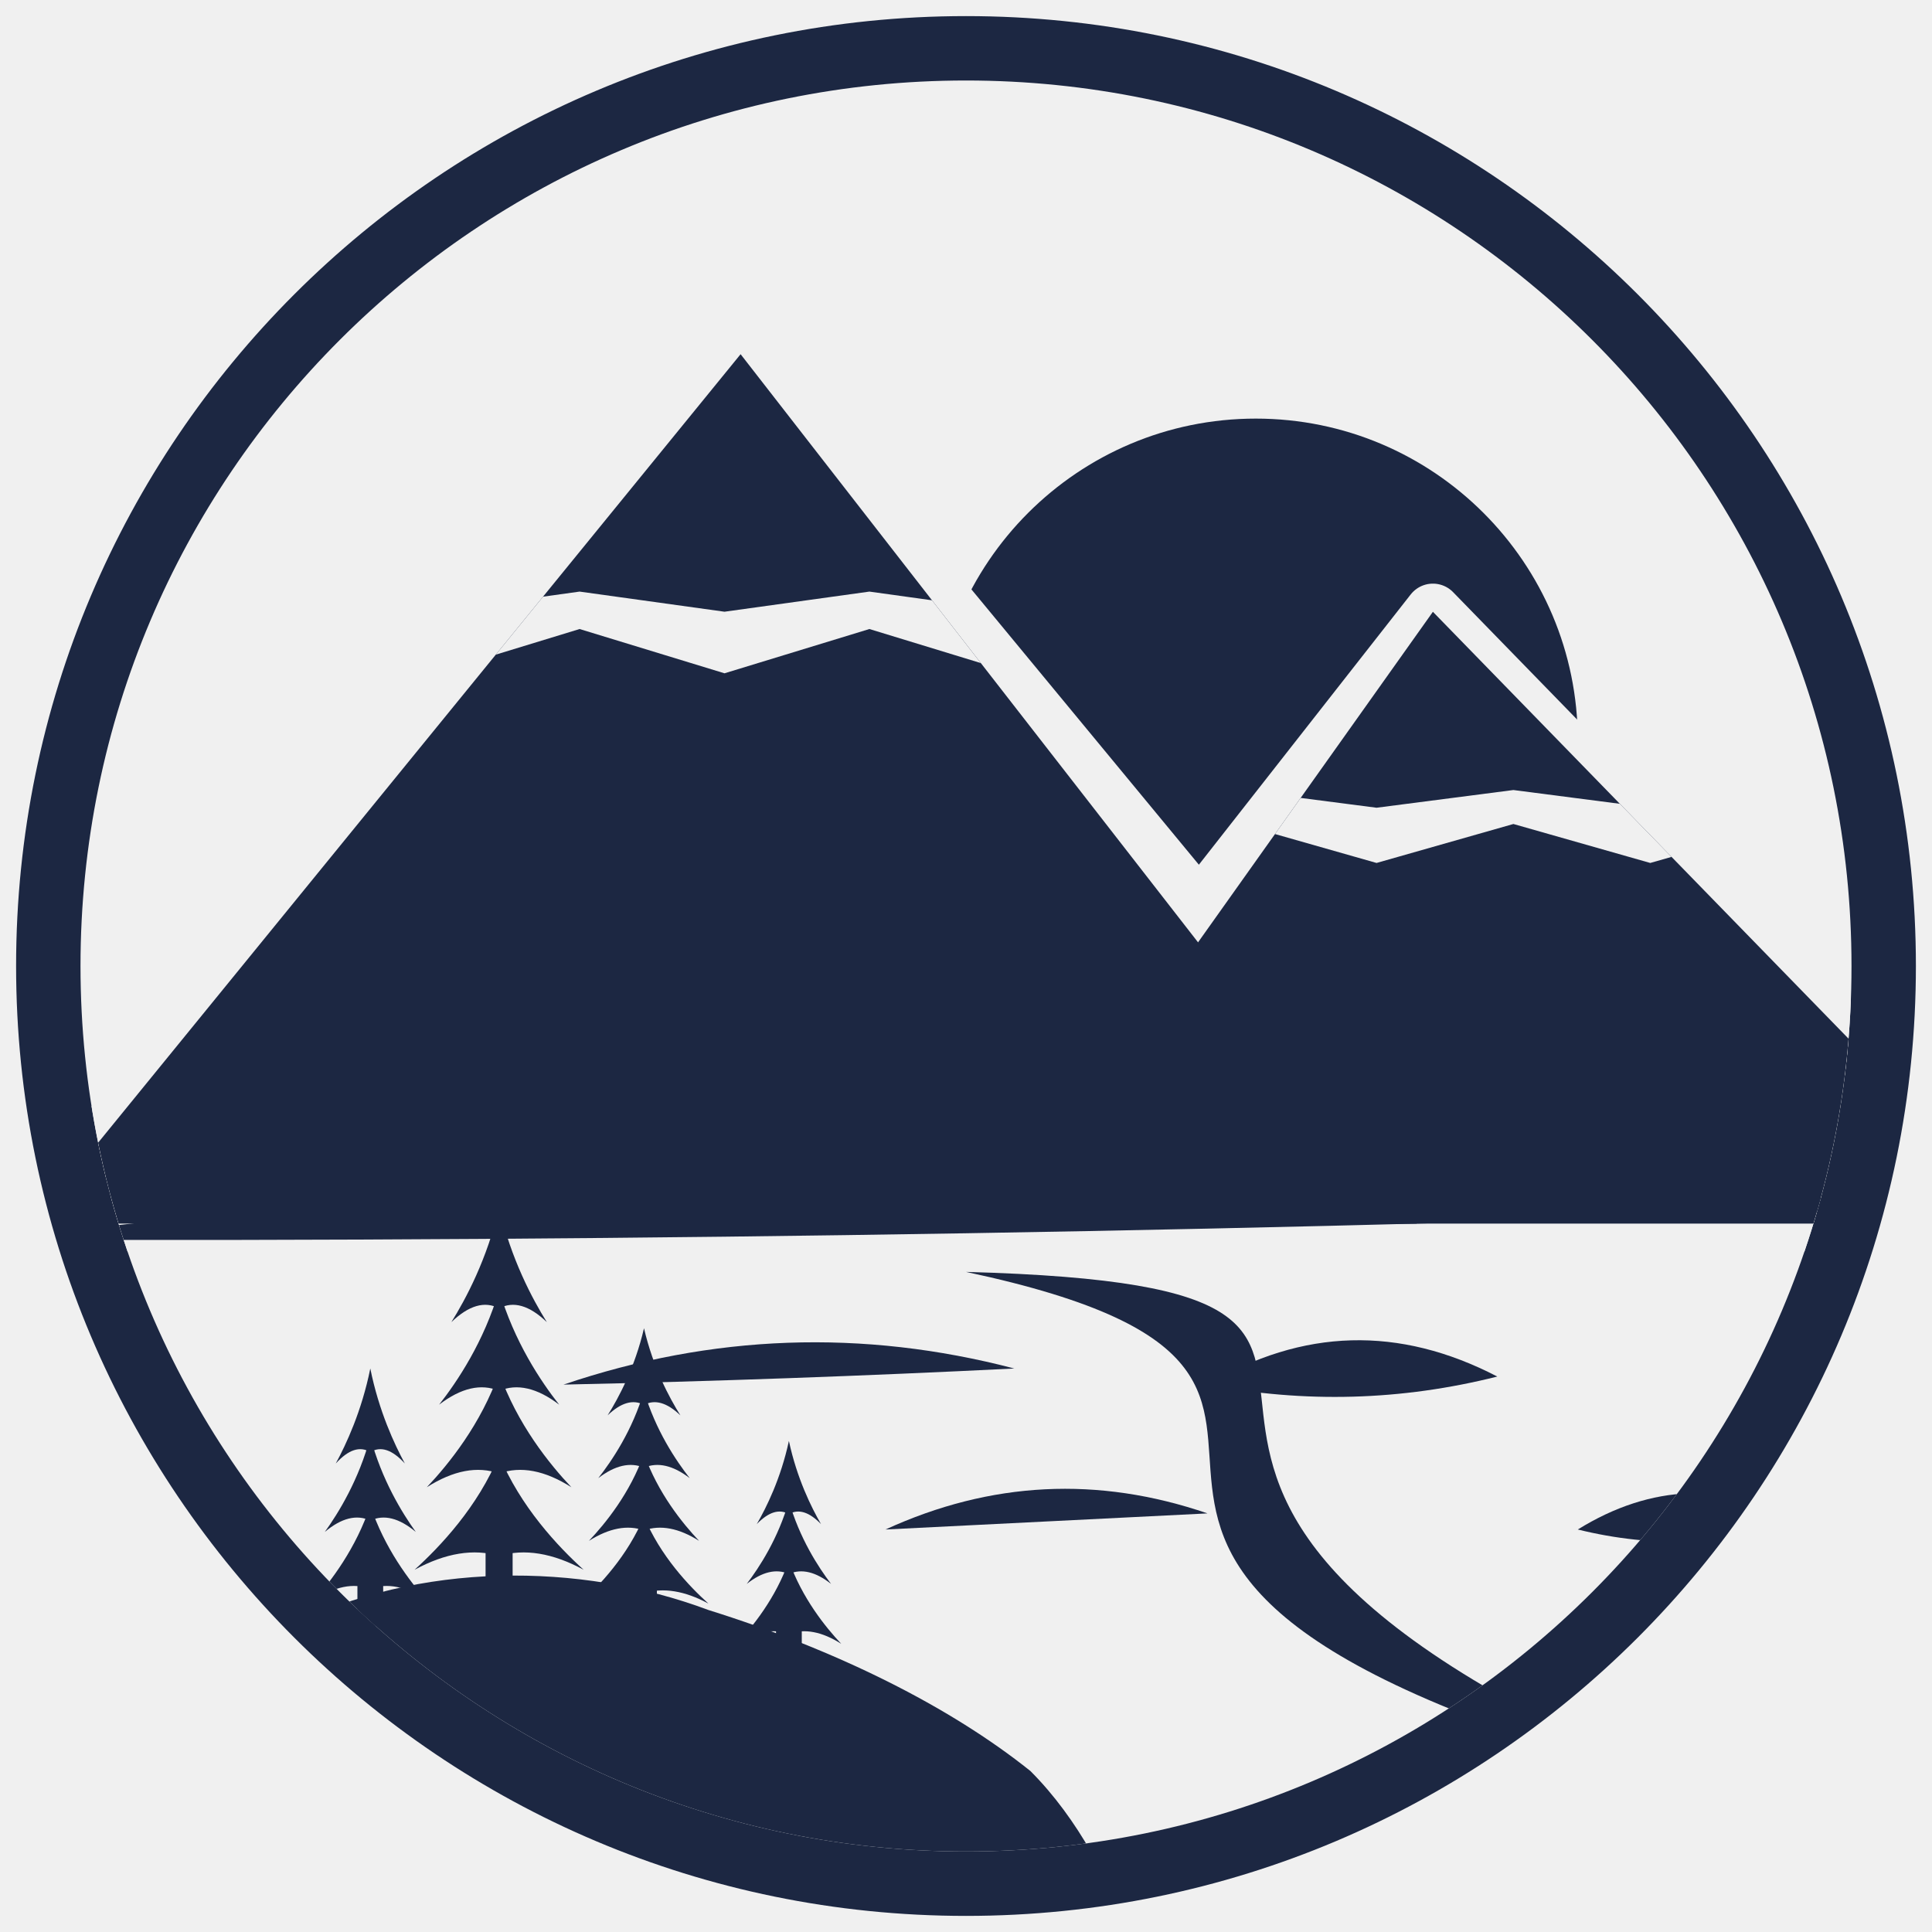
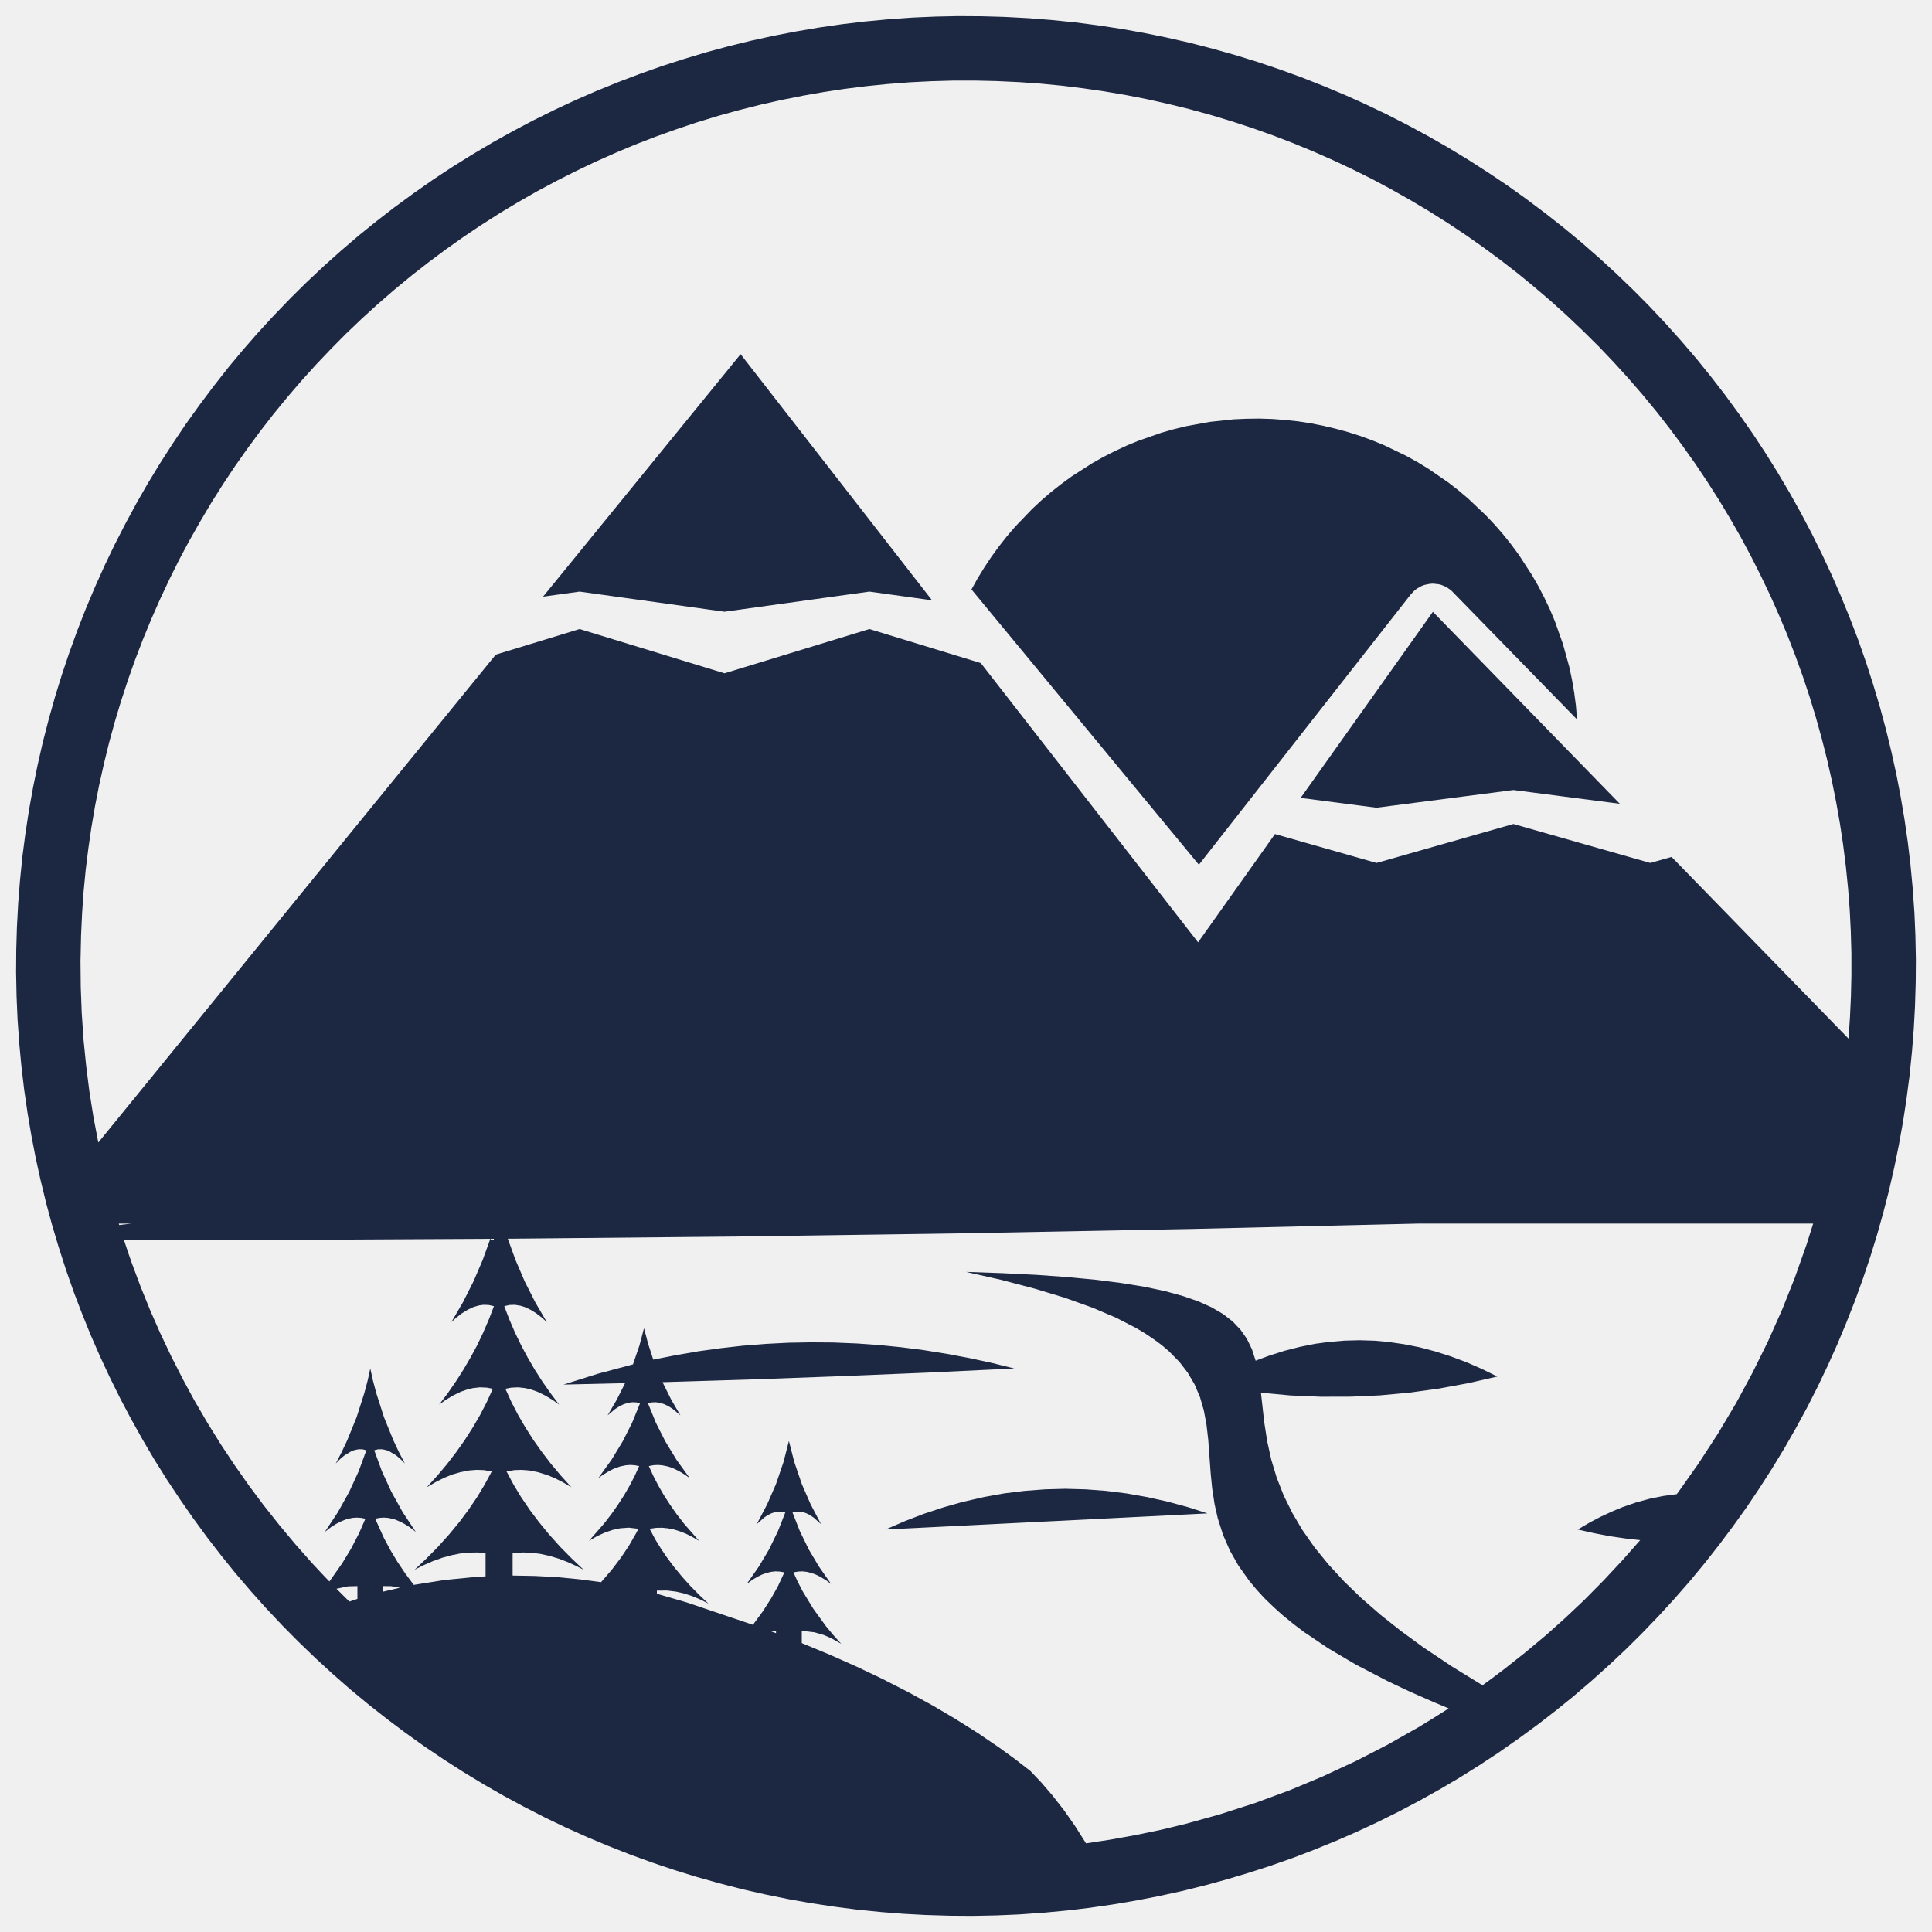
<svg xmlns="http://www.w3.org/2000/svg" viewBox="0 0 240 240" width="720" height="720">
-   <defs>
-     <clipPath id="s_m5_1">
-       <path d="M10,120 a110,110 0 1,0 220,0 a110,110 0 1,0 -220,0Z" />
-     </clipPath>
-     <clipPath id="s_m5_2">
-       <path d="M92,44 L4,152 L176,152 Z" />
-     </clipPath>
-     <clipPath id="s_m5_3">
-       <path d="M178,76 L124,152 L252,152 Z" />
-     </clipPath>
-     <mask id="ink" maskUnits="userSpaceOnUse" x="0" y="0" width="240" height="240">
-       <path fill="#fff" fill-rule="evenodd" d="M2,120 a118,118 0 1,0 236,0 a118,118 0 1,0 -236,0Z M10,120 a110,110 0 1,0 220,0 a110,110 0 1,0 -220,0Z" />
-       <g clip-path="url(#s_m5_1)">
-         <circle cx="156" cy="92" r="40" fill="#fff" />
-         <path d="M92,44 L4,152 L252,152 L178,76 L149,113 Z" fill="#000" stroke="#000" stroke-width="7" stroke-linejoin="round" />
-         <path d="M92,44 L4,152 L176,152 Z" fill="#fff" />
-         <g clip-path="url(#s_m5_2)">
-           <path d="M0,73.49 L18,75.99 L36,73.49 L54,75.99 L72,73.49 L90,75.99 L108,73.49 L126,75.99 L144,73.49 L162,75.99 L180,73.49 L180,78.14 L162,83.64 L144,78.14 L126,83.64 L108,78.14 L90,83.64 L72,78.14 L54,83.64 L36,78.14 L18,83.64 L0,78.14 Z" fill="#000" />
-         </g>
-         <path d="M178,76 L124,152 L252,152 Z" fill="#fff" />
-         <g clip-path="url(#s_m5_3)">
-           <path d="M120,98.14 L137,100.34 L154,98.14 L171,100.34 L188,98.14 L205,100.34 L222,98.14 L239,100.34 L256,98.14 L256,102.36 L239,107.2 L222,102.36 L205,107.2 L188,102.36 L171,107.2 L154,102.36 L137,107.2 L120,102.36 Z" fill="#000" />
-         </g>
-         <path d="M0,154 C79.85,143.6 159.85,142.27 240,150 C160.03,152.93 80.03,154.27 0,154 Z" fill="#fff" />
-         <path d="M120,158 C194.25,160.02 114.25,182.02 210,222 C105.75,193.98 185.75,171.98 120,158 Z" fill="#fff" />
-         <path d="M150,172 C161.81,165 173.81,164.67 186,171 C174.07,174 162.07,174.33 150,172 Z" fill="#fff" />
-         <path d="M196,190 C205.14,184.34 214.48,184 224,189 C214.76,192 205.43,192.33 196,190 Z" fill="#fff" />
-         <path d="M24,240 L36,202 C52,194 72,194 88,200 C104,205 118,212 128,220 C134,226 138,234 140,240 Z" fill="#fff" />
-         <path d="M62,150 C63.48,156.41 66.15,161.39 67.93,164.24 Q64.67,161.11 62,162.53 Q59.33,161.11 56.07,164.24 C57.85,161.39 60.52,156.41 62,150 Z M62,160.25 C63.86,166.66 67.22,171.65 69.46,174.49 Q65.35,171.36 62,172.78 Q58.65,171.36 54.55,174.49 C56.78,171.65 60.14,166.66 62,160.25 Z M62,170.51 C64.24,176.91 68.28,181.9 70.98,184.75 Q66.04,181.61 62,183.04 Q57.96,181.61 53.02,184.75 C55.72,181.9 59.76,176.91 62,170.51 Z M62,180.76 C64.63,187.17 69.35,192.15 72.5,195 Q66.72,191.87 62,193.29 Q57.28,191.87 51.5,195 C54.65,192.15 59.38,187.17 62,180.76 Z M60.32,192.15 H63.68 V200 H60.32 Z" fill="#fff" />
-         <path d="M80,165 C81.13,169.87 83.16,173.66 84.52,175.82 Q82.03,173.44 80,174.52 Q77.97,173.44 75.48,175.82 C76.84,173.66 78.87,169.87 80,165 Z M80,172.79 C81.42,177.66 83.98,181.45 85.68,183.62 Q82.56,181.23 80,182.32 Q77.44,181.23 74.32,183.62 C76.02,181.45 78.58,177.66 80,172.79 Z M80,180.58 C81.71,185.46 84.79,189.24 86.84,191.41 Q83.08,189.03 80,190.11 Q76.92,189.03 73.16,191.41 C75.21,189.24 78.29,185.46 80,180.58 Z M80,188.38 C82,193.25 85.6,197.04 88,199.2 Q83.6,196.82 80,197.9 Q76.4,196.82 72,199.2 C74.4,197.04 78,193.25 80,188.38 Z M78.4,197.04 H81.6 V203 H78.4 Z" fill="#fff" />
-         <path d="M46,170 C47.07,175.31 49.01,179.44 50.29,181.8 Q47.93,179.21 46,180.39 Q44.07,179.21 41.71,181.8 C42.99,179.44 44.93,175.31 46,170 Z M46,178.5 C47.41,183.81 49.95,187.94 51.65,190.3 Q48.54,187.7 46,188.89 Q43.46,187.7 40.35,190.3 C42.05,187.94 44.59,183.81 46,178.5 Z M46,187 C47.75,192.31 50.9,196.44 53,198.8 Q49.15,196.2 46,197.38 Q42.85,196.2 39,198.8 C41.1,196.44 44.25,192.31 46,187 Z M44.4,196.44 H47.6 V202 H44.4 Z" fill="#fff" />
-         <path d="M98,179 C99,183.65 100.79,187.26 101.99,189.33 Q99.79,187.06 98,188.09 Q96.21,187.06 94.01,189.33 C95.21,187.26 97,183.65 98,179 Z M98,186.44 C99.31,191.08 101.67,194.7 103.24,196.76 Q100.36,194.49 98,195.52 Q95.64,194.49 92.76,196.76 C94.33,194.7 96.69,191.08 98,186.44 Z M98,193.87 C99.63,198.52 102.55,202.13 104.5,204.2 Q100.93,201.93 98,202.96 Q95.08,201.93 91.5,204.2 C93.45,202.13 96.38,198.52 98,193.87 Z M96.4,202.13 H99.6 V207 H96.4 Z" fill="#fff" />
-         <path d="M70,172 C88.47,165.74 107.13,165.07 126,170 C107.34,170.93 88.68,171.6 70,172 Z" fill="#fff" />
-         <path d="M110,190 C123.07,184.01 136.4,183.34 150,188 C136.67,188.67 123.33,189.33 110,190 Z" fill="#fff" />
-       </g>
-     </mask>
-   </defs>
-   <rect width="240" height="240" fill="#1c2742" mask="url(#ink)" />
+   <path fill="#1c2742" fill-rule="evenodd" d="M2.06,123.8L2.18,126.59 2.39,129.59 2.65,132.37 3,135.35 3.43,138.32 3.9,141.08 4.43,143.83 5.03,146.56 5.74,149.48 6.47,152.18 7.27,154.86 8.19,157.72 9.18,160.55 10.18,163.16 11.23,165.76 12.43,168.51 13.61,171.04 14.94,173.73 16.25,176.21 17.71,178.83 19.13,181.24 20.72,183.78 22.38,186.28 23.98,188.58 25.75,191 27.46,193.21 29.22,195.39 31.17,197.67 33.04,199.76 35.09,201.94 37.06,203.93 39.22,206.01 41.28,207.9 43.54,209.88 45.85,211.79 48.05,213.52 50.29,215.2 52.73,216.95 55.21,218.62 57.57,220.13 60.14,221.69 62.57,223.08 65.03,224.41 67.7,225.78 70.22,226.99 72.96,228.22 75.54,229.3 78.33,230.4 81.15,231.42 83.8,232.31 86.48,233.14 89.36,233.95 92.27,234.7 95,235.32 97.94,235.92 100.69,236.41 103.66,236.86 106.43,237.22 109.42,237.52 112.21,237.74 115,237.89 118,237.98 120.8,238 123.8,237.94 126.59,237.82 129.59,237.61 132.57,237.33 135.35,237 138.32,236.57 141.08,236.1 143.83,235.57 146.76,234.93 149.67,234.21 152.37,233.47 155.05,232.67 157.72,231.81 160.55,230.82 163.16,229.82 165.94,228.69 168.51,227.57 171.04,226.39 173.73,225.06 176.38,223.66 178.83,222.29 181.24,220.87 183.78,219.28 186.12,217.74 188.58,216.02 191,214.25 193.21,212.54 195.39,210.78 197.67,208.83 199.9,206.83 201.94,204.91 203.93,202.94 206.01,200.78 207.9,198.72 209.88,196.46 211.79,194.15 213.52,191.95 215.2,189.71 216.95,187.27 218.51,184.95 220.13,182.43 221.69,179.86 223.08,177.43 224.51,174.8 225.78,172.3 227.07,169.6 228.22,167.04 229.3,164.46 230.4,161.67 231.42,158.85 232.31,156.2 233.14,153.52 233.95,150.64 234.65,147.93 235.32,145 235.88,142.26 236.41,139.31 236.83,136.54 237.22,133.57 237.52,130.58 237.74,127.79 237.89,125 237.98,122 238,119.2 237.94,116.2 237.82,113.41 237.61,110.41 237.33,107.43 237,104.65 236.57,101.68 236.1,98.92 235.57,96.17 234.97,93.44 234.31,90.72 233.53,87.82 232.67,84.95 231.81,82.28 230.82,79.45 229.82,76.84 228.69,74.06 227.57,71.49 226.39,68.96 225.06,66.27 223.66,63.62 222.29,61.17 220.76,58.59 219.28,56.22 217.74,53.88 216.02,51.42 214.25,49 212.54,46.79 210.78,44.61 208.83,42.33 206.83,40.1 204.91,38.06 202.94,36.07 200.78,33.99 198.72,32.1 196.46,30.12 194.15,28.21 191.95,26.48 189.55,24.68 187.27,23.05 184.95,21.49 182.43,19.87 179.86,18.31 177.43,16.92 174.97,15.59 172.3,14.22 169.6,12.93 167.04,11.78 164.46,10.7 161.67,9.6 158.85,8.58 156.2,7.69 153.52,6.86 150.64,6.05 147.73,5.3 145,4.68 142.06,4.08 139.31,3.59 136.34,3.14 133.57,2.78 130.58,2.48 127.79,2.26 124.8,2.1 122,2.02 119,2 116.2,2.06 113.41,2.18 110.41,2.39 107.43,2.67 104.65,3 101.68,3.43 98.92,3.9 96.17,4.43 93.24,5.07 90.52,5.74 87.82,6.47 84.95,7.33 82.28,8.19 79.64,9.12 76.84,10.18 74.06,11.31 71.49,12.43 68.96,13.61 66.27,14.94 63.79,16.25 61.17,17.71 58.59,19.24 56.22,20.72 53.88,22.26 51.42,23.98 49,25.75 46.79,27.46 44.61,29.22 42.33,31.17 40.24,33.04 38.06,35.09 36.07,37.06 33.99,39.22 31.96,41.43 30.12,43.54 28.33,45.69 26.48,48.05 24.8,50.29 23.05,52.73 21.49,55.05 19.87,57.57 18.31,60.14 16.92,62.57 15.59,65.03 14.22,67.7 13.01,70.22 11.78,72.96 10.62,75.72 9.6,78.33 8.58,81.15 7.69,83.8 6.86,86.48 6.05,89.36 5.3,92.27 4.68,95 4.12,97.74 3.59,100.69 3.14,103.66 2.78,106.43 2.48,109.42 2.26,112.21 2.1,115.2 2.02,118 2,120.8ZM10.07,116.2L10.2,113.4 10.38,110.81 10.65,108.02 10.97,105.44 11.34,102.87 11.81,100.11 12.31,97.56 12.92,94.83 13.54,92.3 14.28,89.6 15.03,87.11 15.9,84.45 16.77,82 17.77,79.39 18.84,76.8 19.89,74.42 21.08,71.89 22.24,69.56 23.46,67.27 24.84,64.83 26.27,62.42 27.66,60.22 29.21,57.89 30.7,55.77 32.37,53.51 33.96,51.46 35.74,49.29 37.43,47.32 39.31,45.24 41.1,43.36 42.93,41.51 44.95,39.58 46.87,37.83 48.99,35.99 51.15,34.21 53.2,32.61 55.44,30.94 57.56,29.44 59.72,27.99 62.08,26.48 64.31,25.14 66.74,23.75 69.21,22.43 71.53,21.26 73.87,20.14 76.43,19 78.83,17.99 81.44,16.98 83.89,16.1 86.54,15.21 89.22,14.39 91.72,13.7 94.44,13.01 96.97,12.44 99.72,11.89 102.28,11.44 104.85,11.05 107.63,10.7 110.21,10.44 113.01,10.22 115.6,10.09 118.4,10.01 121.2,10.01 123.8,10.07 126.6,10.2 129.19,10.38 131.98,10.65 134.56,10.97 137.13,11.34 139.89,11.81 142.44,12.31 145.17,12.92 147.7,13.54 150.4,14.28 152.89,15.03 155.55,15.9 158.19,16.84 160.61,17.77 163.2,18.84 165.58,19.89 167.93,20.99 170.44,22.24 172.73,23.46 175.17,24.84 177.41,26.17 179.78,27.66 182.11,29.21 184.23,30.7 186.49,32.37 188.54,33.96 190.55,35.61 192.68,37.43 194.61,39.17 196.64,41.1 198.63,43.07 200.42,44.95 202.17,46.87 204.01,48.99 205.79,51.15 207.39,53.2 208.94,55.28 210.56,57.56 212.01,59.72 213.52,62.08 214.96,64.48 216.25,66.74 217.48,69.03 218.74,71.53 219.95,74.06 221,76.43 222.01,78.83 223.02,81.44 223.97,84.07 224.79,86.54 225.55,89.03 226.3,91.72 226.94,94.24 227.56,96.97 228.11,99.72 228.56,102.28 228.95,104.85 229.3,107.63 229.58,110.41 229.78,113.01 229.91,115.6 229.99,118.4 229.99,121.2 229.93,123.8 229.81,126.4 229.63,129.02 207.65,106.45 205,107.2 188,102.36 171,107.2 158.38,103.61 148.83,117.06 121.84,82.37 108,78.14 90,83.64 72,78.14 61.59,81.32 12.21,141.93 11.6,138.71 11.1,135.55 10.7,132.37 10.38,129.19 10.15,125.8 10.03,122.6 10,119.4ZM224.42,154.6L222.95,158.75 221.4,162.65 219.61,166.67 217.66,170.61 215.66,174.31 213.41,178.09 211.01,181.78 208.59,185.21 208.29,185.61 206.65,185.83 204.96,186.17 203.27,186.63 201.58,187.21 200.28,187.75 198.79,188.44 197.48,189.13 196,190 197.99,190.45 199.98,190.83 201.96,191.12 203.75,191.32 201.5,193.87 199.18,196.35 196.79,198.77 194.46,200.97 192.08,203.1 189.47,205.28 186.8,207.39 185.37,208.47 184.72,208.94 184.4,209.18 184.23,209.3 184.07,209.41 184.16,209.35 180.4,207.04 176.78,204.62 174.01,202.59 171.51,200.61 169.1,198.51 166.98,196.46 165,194.31 163.3,192.22 161.78,190.05 160.54,187.95 159.47,185.78 158.6,183.57 157.92,181.32 157.42,179.06 157.05,176.69 156.64,173.01 160.33,173.35 164.09,173.51 167.85,173.5 171.41,173.34 175.17,172.99 178.72,172.5 182.46,171.81 186,171 184.07,170.05 182.14,169.21 180.21,168.49 178.29,167.88 176.37,167.37 174.45,166.99 172.53,166.71 170.81,166.55 168.91,166.49 167,166.54 165.1,166.7 163.39,166.93 161.49,167.31 159.6,167.79 157.71,168.39 155.98,169.03 155.52,167.61 154.89,166.31 154.09,165.17 153.14,164.17 151.94,163.24 150.49,162.39 148.86,161.66 146.95,161 144.73,160.39 142.18,159.85 139.27,159.38 136.23,158.99 132.56,158.64 128.77,158.37 124.59,158.16 120,158 124.38,158.99 128.56,160.09 132.26,161.21 135.7,162.44 138.66,163.7 141.18,165 142.28,165.66 143.4,166.42 144.31,167.09 145.22,167.87 146.51,169.18 147.54,170.52 148.4,171.98 149.07,173.57 149.54,175.19 149.87,176.94 150.09,178.84 150.4,183.08 150.58,184.9 150.88,186.86 151.28,188.63 151.93,190.66 152.78,192.61 153.84,194.48 155.19,196.38 156.09,197.46 157.09,198.55 158.22,199.64 159.32,200.63 160.68,201.74 162,202.74 164.99,204.75 168.46,206.8 172.45,208.87 175.22,210.18 178.23,211.5 179.96,212.22 180.11,212.12 179.94,212.23 179.61,212.45 179.1,212.77 178.09,213.41 176.21,214.56 172.38,216.73 168.47,218.74 164.3,220.68 160.24,222.38 155.93,223.97 151.55,225.38 147.31,226.56 144.2,227.31 141.07,227.96 137.92,228.53 134.91,228.99 133.53,226.81 132.19,224.9 130.74,223.04 129.34,221.41 128,220 126.09,218.52 124.08,217.06 121.54,215.33 118.7,213.54 115.91,211.89 112.82,210.2 109.62,208.56 106.49,207.07 103.07,205.55 99.6,204.11 99.6,202.65 100.08,202.64 101.18,202.77 102.32,203.1 103.29,203.52 104.5,204.2 103.49,203.08 102.61,202.02 101.02,199.83 99.69,197.64 99.08,196.45 98.56,195.32 99.17,195.22 99.69,195.2 100.22,195.26 100.76,195.39 101.32,195.59 101.88,195.86 102.65,196.33 103.24,196.76 101.73,194.6 100.47,192.48 99.35,190.18 98.45,187.89 98.8,187.8 99.29,187.77 99.81,187.86 100.15,187.98 100.51,188.15 101.05,188.5 101.99,189.33 100.7,186.87 99.61,184.37 98.67,181.62 98,179 97.33,181.62 96.39,184.37 95.3,186.87 94.01,189.33 94.95,188.5 95.31,188.25 95.85,187.98 96.37,187.82 96.71,187.77 97.2,187.8 97.55,187.89 96.65,190.18 95.53,192.48 94.27,194.6 92.76,196.76 93.54,196.2 94.12,195.86 94.68,195.59 95.24,195.39 95.78,195.26 96.31,195.2 96.83,195.22 97.44,195.32 96.63,197.06 95.77,198.59 94.76,200.17 93.53,201.84 85.28,199.05 81.6,197.98 81.6,197.59 82.86,197.58 83.99,197.72 84.96,197.94 85.95,198.26 86.96,198.68 88,199.2 86.87,198.14 85.77,197.02 84.75,195.89 83.72,194.64 82.84,193.46 82.11,192.38 81.41,191.25 80.7,189.91 81.54,189.79 82.25,189.78 82.97,189.85 83.72,190 84.47,190.23 85.25,190.54 86.03,190.94 86.84,191.41 84.95,189.25 84.04,188.07 83.24,186.93 82.44,185.69 81.79,184.56 81.17,183.37 80.6,182.12 81.18,182.01 81.71,181.98 82.25,182.02 82.98,182.17 83.54,182.36 84.3,182.72 85.08,183.19 85.68,183.62 84.03,181.33 82.64,179.04 81.48,176.75 80.49,174.31 80.96,174.21 81.46,174.19 81.97,174.26 82.5,174.43 83.03,174.68 83.58,175.03 84.52,175.82 83.38,173.87 82.3,171.7 93.13,171.37 104.08,170.97 115.04,170.52 126,170 123.22,169.31 120.44,168.71 117.67,168.19 114.7,167.71 111.94,167.36 109.17,167.08 106.41,166.89 103.46,166.77 100.7,166.75 97.95,166.8 95.2,166.94 92.26,167.17 89.51,167.48 86.77,167.86 84.04,168.33 81.15,168.9 80.51,166.92 80,165 79.43,167.15 78.63,169.49 74.28,170.65 70,172 77.65,171.82 76.62,173.87 75.48,175.82 76.42,175.03 76.97,174.68 77.5,174.43 78.03,174.26 78.54,174.19 79.04,174.21 79.51,174.31 78.52,176.75 77.36,179.04 75.97,181.33 74.32,183.62 74.92,183.19 75.7,182.72 76.27,182.44 77.02,182.17 77.75,182.02 78.29,181.98 78.82,182.01 79.4,182.12 78.83,183.37 78.21,184.56 77.56,185.69 76.76,186.93 75.96,188.07 75.05,189.25 73.16,191.41 74.16,190.83 75.14,190.38 76.1,190.05 77.03,189.85 78.11,189.77 79.3,189.91 79.02,190.46 78.13,192.01 77.16,193.46 76.02,194.97 74.67,196.54 72.02,196.19 69.23,195.92 66.43,195.77 63.68,195.72 63.68,192.93 64.11,192.89 65.02,192.85 66.13,192.9 67.08,193.02 68.24,193.27 69.43,193.63 70.43,194.01 71.46,194.47 72.5,195 71.05,193.63 69.59,192.15 68.2,190.6 66.93,189.05 65.8,187.55 64.71,185.94 63.8,184.43 62.92,182.78 63.9,182.62 64.79,182.59 65.71,182.66 66.83,182.88 67.98,183.23 68.96,183.64 69.96,184.15 70.98,184.75 69.66,183.29 68.44,181.84 67.3,180.35 66.26,178.88 65.24,177.28 64.36,175.77 63.53,174.17 62.78,172.52 63.51,172.38 64.38,172.34 65.27,172.44 66,172.62 66.74,172.88 67.69,173.34 68.67,173.92 69.46,174.49 68.4,173.09 67.34,171.57 66.44,170.16 65.54,168.62 64.75,167.14 63.98,165.55 63.26,163.88 62.64,162.26 63.29,162.11 63.96,162.09 64.64,162.2 65.17,162.36 65.88,162.69 66.61,163.14 67.36,163.72 67.93,164.24 66.5,161.79 65.18,159.18 64.04,156.52 63.08,153.88 91.35,153.61 119.52,153.21 147.9,152.67 176.19,152 225.24,152ZM95.79,202.65L96.4,202.65 96.4,202.88 96.13,202.78ZM58.98,195.9L55.17,196.28 51.4,196.88 50.35,195.47 49.37,194.01 48.51,192.58 47.69,191.05 46.61,188.66 47.18,188.55 47.7,188.52 48.23,188.56 48.96,188.72 49.7,189.02 50.27,189.32 50.86,189.69 51.65,190.3 50.02,187.84 48.62,185.32 47.45,182.78 46.49,180.16 46.95,180.04 47.45,180.03 47.95,180.13 48.3,180.25 49.18,180.77 49.73,181.23 50.29,181.8 49.58,180.43 48.87,178.93 47.7,176.05 46.75,173.08 46.32,171.46 46,170 45.68,171.46 45.25,173.08 44.3,176.05 43.13,178.93 42.42,180.43 41.71,181.8 42.27,181.23 42.82,180.77 43.7,180.25 44.05,180.13 44.55,180.03 45.05,180.04 45.51,180.16 44.55,182.78 43.38,185.32 41.98,187.84 40.35,190.3 41.14,189.69 41.73,189.32 42.3,189.02 43.04,188.72 43.77,188.56 44.3,188.52 44.82,188.55 45.39,188.66 44.61,190.45 43.6,192.4 42.52,194.18 40.92,196.46 40.96,196.5 40.82,196.35 40.68,196.21 40.4,195.92 39.85,195.34 38.76,194.17 36.64,191.77 34.72,189.47 32.73,186.96 30.94,184.56 29.1,181.94 27.44,179.44 25.75,176.72 24.14,173.96 22.71,171.32 21.26,168.47 19.89,165.58 18.68,162.83 17.48,159.87 16.43,157.06 15.9,155.55 15.65,154.79 15.52,154.41 15.46,154.22 15.4,154.03 37.78,154.01 60.91,153.89 59.96,156.52 58.82,159.18 57.5,161.79 56.07,164.24 56.64,163.72 57.39,163.14 58.12,162.69 58.83,162.36 59.53,162.16 60.04,162.09 60.71,162.11 61.36,162.26 60.74,163.88 60.02,165.55 59.26,167.14 58.46,168.62 57.56,170.16 56.66,171.57 55.61,173.09 54.55,174.49 55.34,173.92 56.31,173.34 57.26,172.88 58.01,172.62 58.73,172.44 59.62,172.34 60.49,172.38 61.22,172.52 60.47,174.17 59.64,175.77 58.76,177.28 57.74,178.88 56.7,180.35 55.56,181.84 54.34,183.29 53.02,184.75 54.24,184.04 55.24,183.55 56.21,183.16 57.17,182.88 58.29,182.66 59.21,182.59 60.1,182.62 61.09,182.78 60.2,184.43 59.29,185.94 58.2,187.55 57.08,189.05 55.8,190.6 54.41,192.15 52.95,193.63 51.5,195 52.54,194.47 53.77,193.93 54.97,193.5 56.15,193.18 57.11,192.99 58.24,192.87 59.35,192.85 60.32,192.93 60.32,195.82ZM49.69,197.23L47.6,197.72 47.6,197.03 48.6,197.04ZM44.4,198.62L43.4,198.95 42.64,198.2 42.22,197.78 42.08,197.64 41.94,197.5 41.8,197.36 43.22,197.06 44.4,197.03ZM14.85,152.31L14.79,152.12 14.76,152 16.33,152 14.81,152.18ZM171,100.34L188,98.14 201.22,99.85 178,76 161.57,99.12ZM195.55,86.02L195.28,84.45 194.95,82.88 194.15,79.99 193.15,77.17 192.53,75.69 191.84,74.25 191.11,72.83 190.31,71.44 188.68,68.93 187.73,67.64 186.73,66.39 185.68,65.18 184.58,64.02 182.41,61.96 181.18,60.92 179.92,59.94 177.45,58.24 176.09,57.41 174.69,56.63 171.99,55.33 170.51,54.72 169.01,54.17 167.48,53.68 165.94,53.26 164.38,52.89 162.81,52.58 161.23,52.34 159.64,52.17 158.05,52.05 156.45,52 154.85,52.02 153.25,52.09 150.27,52.41 147.32,52.95 145.77,53.33 144.23,53.77 141.4,54.76 139.92,55.37 138.47,56.05 137.05,56.77 135.65,57.56 133.13,59.18 131.84,60.12 130.58,61.11 129.37,62.15 128.2,63.24 126.12,65.41 125.08,66.62 124.09,67.88 123.15,69.17 122.27,70.5 121.43,71.87 120.68,73.22 148.93,107.42 175.25,73.84 175.73,73.34 176.01,73.12 176.62,72.78 176.95,72.66 177.64,72.52 177.99,72.5 178.69,72.57 179.03,72.65 179.67,72.92 180.25,73.32 195.91,89.38 195.76,87.61ZM110,190L141.44,188.43 150,188 147.63,187.24 145.06,186.54 142.5,185.97 139.95,185.52 137.4,185.2 134.86,185.01 132.33,184.94 129.8,185.01 127.28,185.2 124.77,185.51 122.26,185.96 119.56,186.58 117.26,187.23 114.77,188.05 112.48,188.93ZM72,73.49L90,75.99 108,73.49 115.78,74.57 92,44 67.46,74.12Z" />
</svg>
